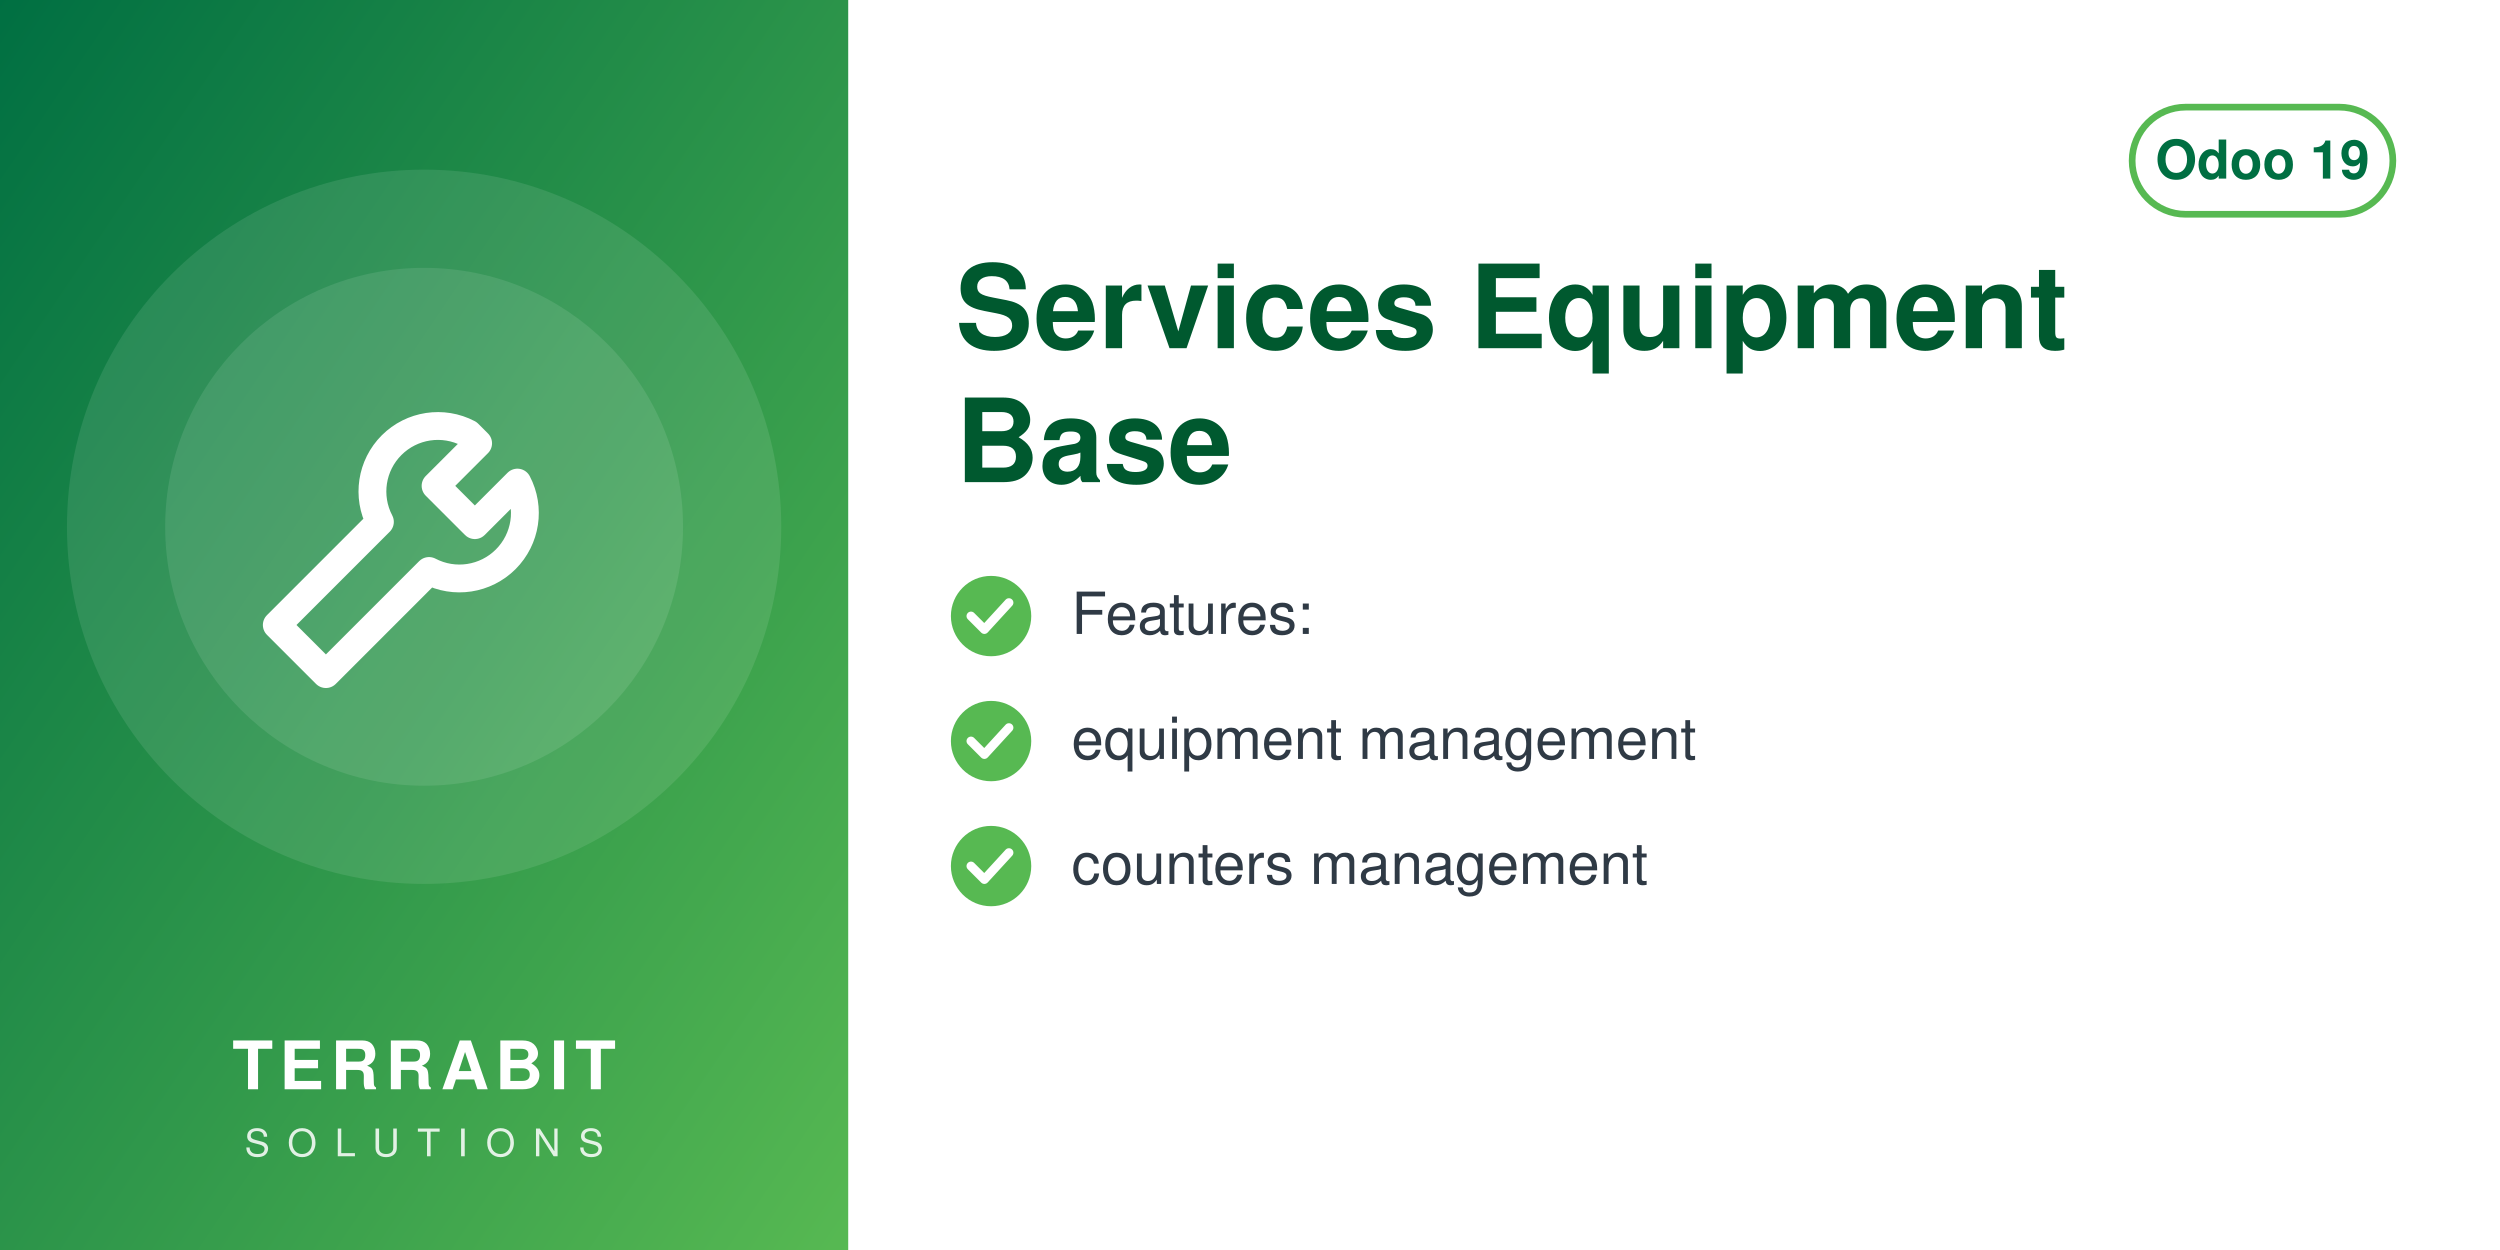
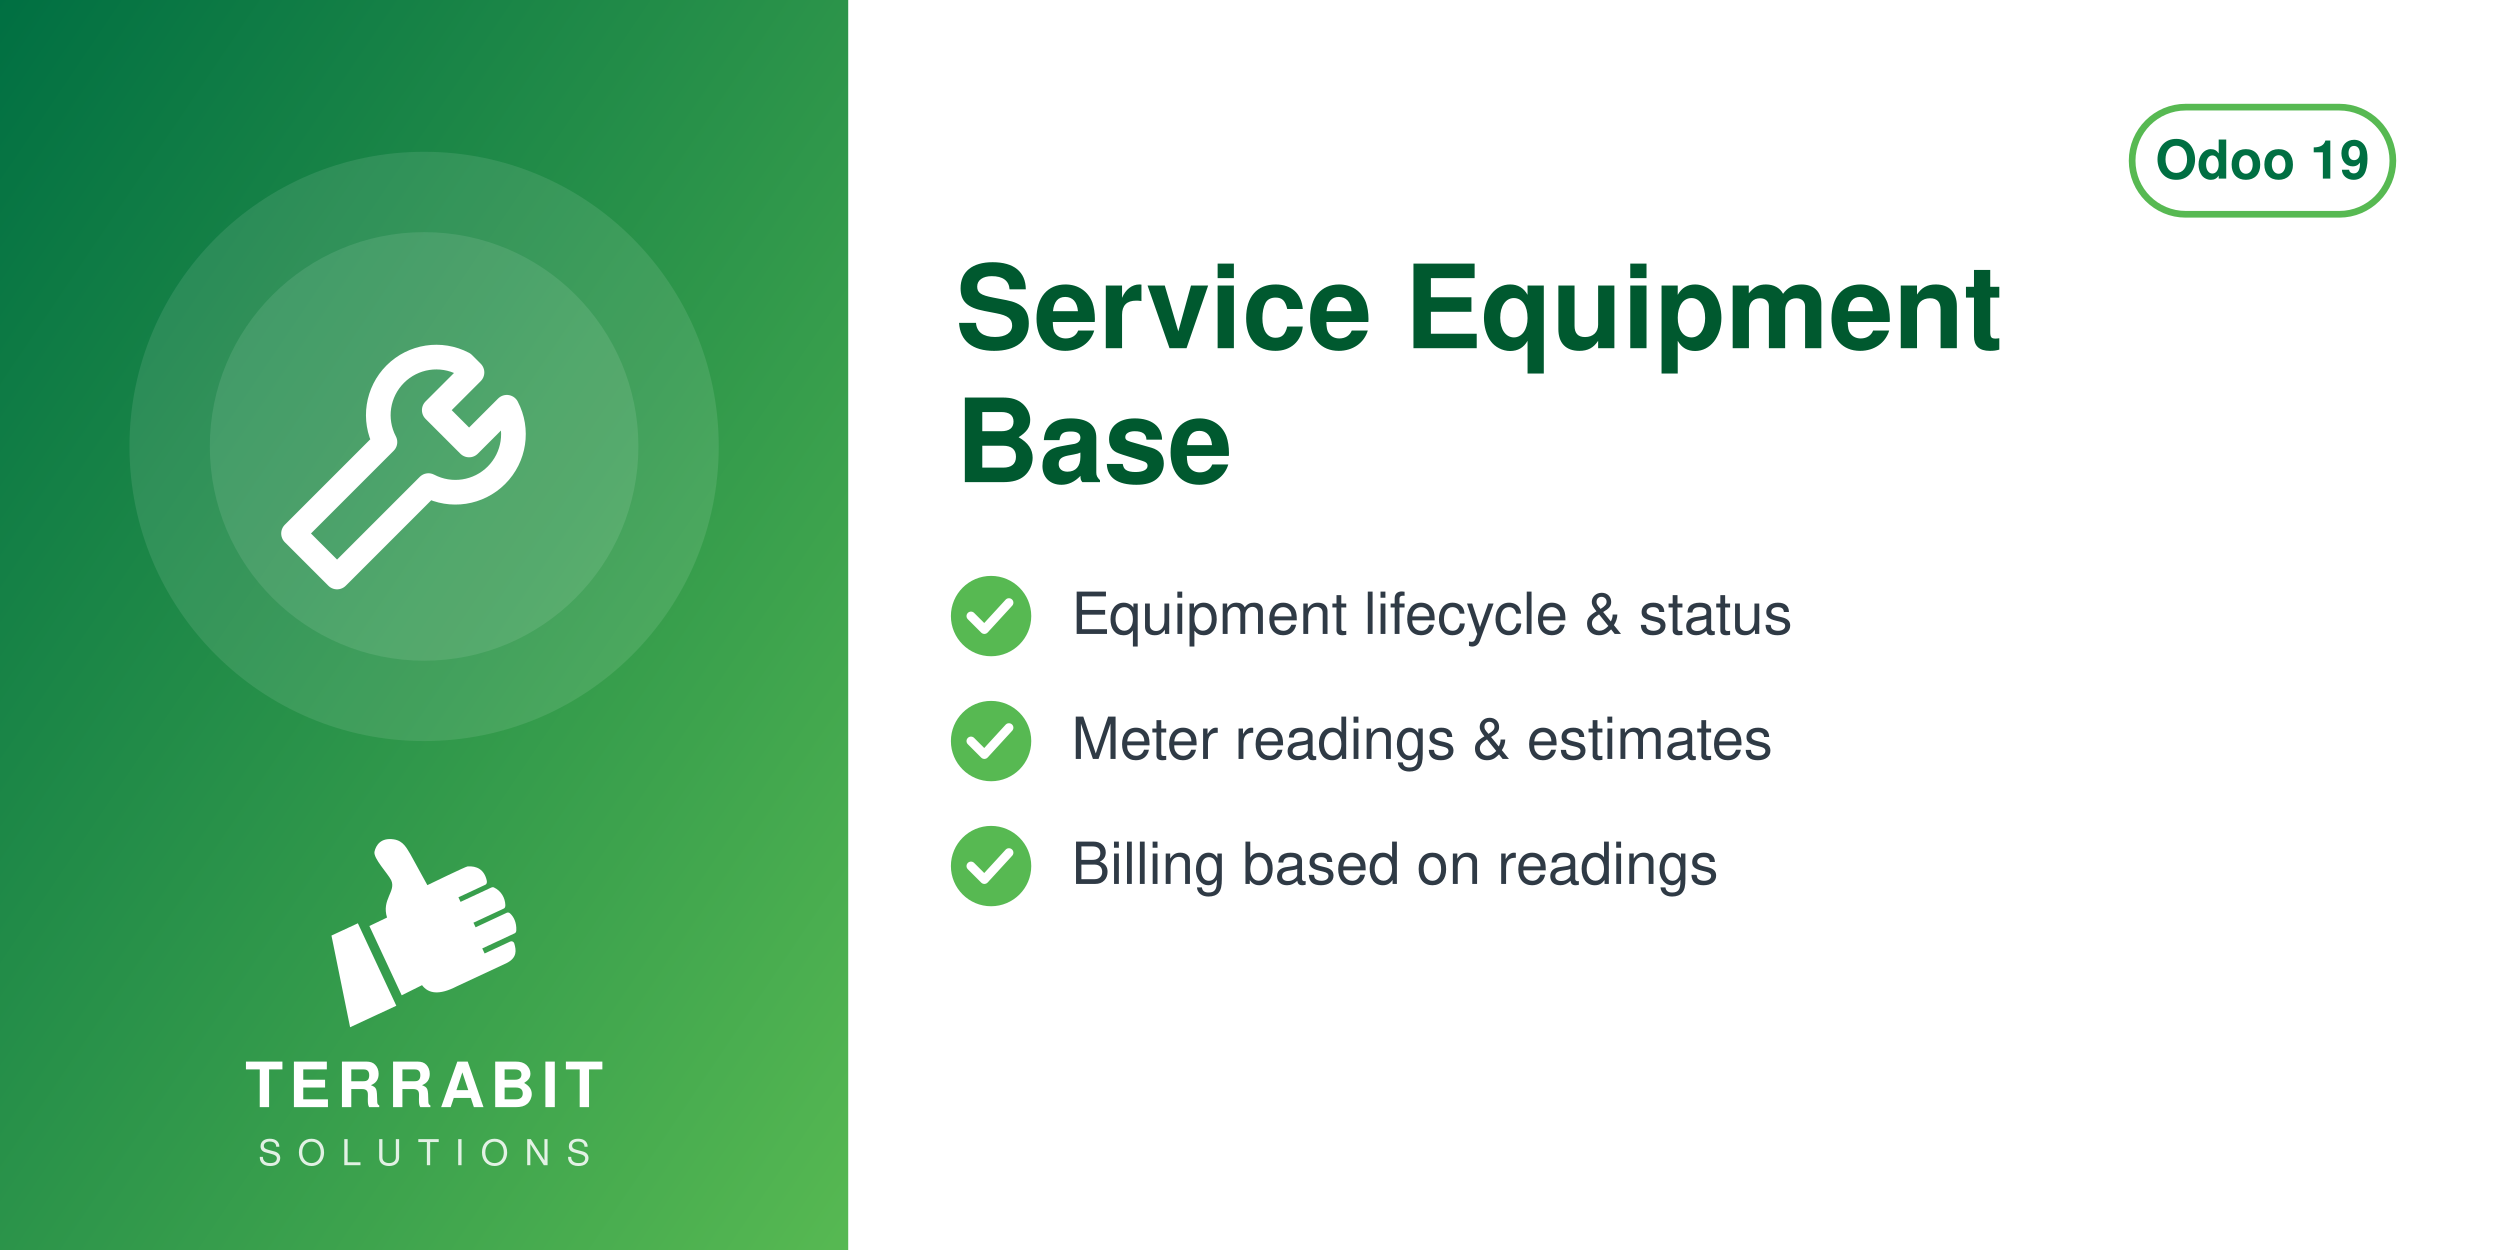
<svg xmlns="http://www.w3.org/2000/svg" width="560" height="280" viewBox="0 0 560 280">
  <defs>
    <linearGradient id="g" x1="0" y1="0" x2="1" y2="1">
      <stop offset="0" stop-color="#006F42" />
      <stop offset="1" stop-color="#57B952" />
    </linearGradient>
  </defs>
  <rect width="560" height="280" fill="#FFFFFF" />
  <rect width="190" height="280" fill="url(#g)" />
-   <circle cx="95.0" cy="118" r="80" fill="white" opacity="0.10" />
-   <circle cx="95.0" cy="118" r="58" fill="white" opacity="0.10" />
-   <svg x="51.0" y="74.0" width="88" height="88" viewBox="0 0 24 24">
+   <circle cx="95.0" cy="100" r="66" fill="white" opacity="0.10" />
+   <circle cx="95.0" cy="100" r="48" fill="white" opacity="0.10" />
+   <svg x="56.0" y="61.0" width="78" height="78" viewBox="0 0 24 24">
    <g fill="none" stroke="white" stroke-width="1.7" stroke-linecap="round" stroke-linejoin="round">
      <path d="M14.7 6.3a4 4 0 0 0-5.4 5.4L3 18l3 3 6.3-6.3a4 4 0 0 0 5.4-5.4l-2.6 2.6-2.4-2.4 2.6-2.6z" />
    </g>
  </svg>
-   <text x="95.0" y="244" text-anchor="middle" font-family="Helvetica,Arial,sans-serif" font-size="15" font-weight="800" letter-spacing="1.5" fill="white">TERRABIT</text>
-   <text x="95.0" y="259" text-anchor="middle" font-family="Helvetica,Arial,sans-serif" font-size="8.5" font-weight="500" letter-spacing="4" fill="white" opacity="0.85">SOLUTIONS</text>
+   <svg x="72.0" y="186" width="46" height="46" viewBox="4045 2535 3400 3400" preserveAspectRatio="xMidYMid meet">
+     <path fill="#FFFFFF" d="M4648.32 4073.59l636.59 1365.17 -765.09 355.96 -308.63 -1517.87 437.13 -203.26zm725.61 1192.32l336.75 -167.88c105.65,140.85 282.69,170.72 576.82,18.8l819.92 -382.33c181.4,-90.13 164.26,-214.57 130.07,-328.43 -4.28,-14.25 -13.68,-24.81 -27.34,-30.7 -13.67,-5.89 -27.61,-5.11 -41.09,1.18l-422.32 196.93 -39.04 -83.72 538.07 -250.91c16.64,-7.76 24.7,-27.69 25.58,-46.04 6.48,-134.33 -44.36,-230.89 -105.84,-285.23 -15.2,-13.44 -35.71,-15.59 -54.12,-7l-513.92 239.64 -35.6 -76.34 506.31 -236.1c17.69,-8.25 22.52,-36.93 21.83,-56.45 -4.1,-117.31 -67.62,-232.74 -187.72,-290.66 -13.94,-6.72 -28.64,-6.36 -42.69,0.19l-511.21 238.38 -35.37 -75.86 448.98 -209.36c20.44,-9.53 25.81,-42.28 21.02,-64.32 -41.02,-189.07 -167.92,-247.8 -318.14,-237.87 -29.39,1.94 -589.86,273.16 -665.95,310.54l-281.84 -513.57c-59.06,-93.13 -112.7,-221.7 -276.47,-245.13 -211.24,-30.22 -291.56,94.38 -316.89,203.13 -25.32,108.75 223.84,365.99 276.05,473.69 85.52,184.27 -161.86,318.11 -68.41,617.99l-292.54 139.94 535.09 1147.51z" />
+   </svg>
+   <text x="95.0" y="248" text-anchor="middle" font-family="Helvetica,Arial,sans-serif" font-size="14" font-weight="800" letter-spacing="1.4" fill="white">TERRABIT</text>
+   <text x="95.0" y="261" text-anchor="middle" font-family="Helvetica,Arial,sans-serif" font-size="8" font-weight="500" letter-spacing="3.6" fill="white" opacity="0.85">SOLUTIONS</text>
  <g>
    <rect x="477.6" y="24" width="58.4" height="24" rx="12" fill="none" stroke="#57B952" stroke-width="1.5" />
    <text x="506.8" y="40" text-anchor="middle" font-family="Helvetica,Arial,sans-serif" font-size="12" font-weight="700" fill="#006F42">Odoo 19</text>
  </g>
-   <text x="214" y="78" font-family="Helvetica,Arial,sans-serif" font-size="26" font-weight="700" fill="#00592F">Services Equipment</text>
+   <text x="214" y="78" font-family="Helvetica,Arial,sans-serif" font-size="26" font-weight="700" fill="#00592F">Service Equipment</text>
  <text x="214" y="108" font-family="Helvetica,Arial,sans-serif" font-size="26" font-weight="700" fill="#00592F">Base</text>
  <circle cx="222" cy="138" r="9" fill="#57B952" />
  <path d="M217.5 138 l3 3 l5.5 -6" fill="none" stroke="white" stroke-width="2" stroke-linecap="round" stroke-linejoin="round" />
-   <text x="240" y="142" font-family="Helvetica,Arial,sans-serif" font-size="13" fill="#2F3A45">Features:</text>
+   <text x="240" y="142" font-family="Helvetica,Arial,sans-serif" font-size="13" fill="#2F3A45">Equipment lifecycle &amp; status</text>
  <circle cx="222" cy="166" r="9" fill="#57B952" />
  <path d="M217.5 166 l3 3 l5.5 -6" fill="none" stroke="white" stroke-width="2" stroke-linecap="round" stroke-linejoin="round" />
-   <text x="240" y="170" font-family="Helvetica,Arial,sans-serif" font-size="13" fill="#2F3A45">equipment management</text>
+   <text x="240" y="170" font-family="Helvetica,Arial,sans-serif" font-size="13" fill="#2F3A45">Meter readings &amp; estimates</text>
  <circle cx="222" cy="194" r="9" fill="#57B952" />
  <path d="M217.5 194 l3 3 l5.5 -6" fill="none" stroke="white" stroke-width="2" stroke-linecap="round" stroke-linejoin="round" />
-   <text x="240" y="198" font-family="Helvetica,Arial,sans-serif" font-size="13" fill="#2F3A45">counters management</text>
+   <text x="240" y="198" font-family="Helvetica,Arial,sans-serif" font-size="13" fill="#2F3A45">Billing based on readings</text>
</svg>
